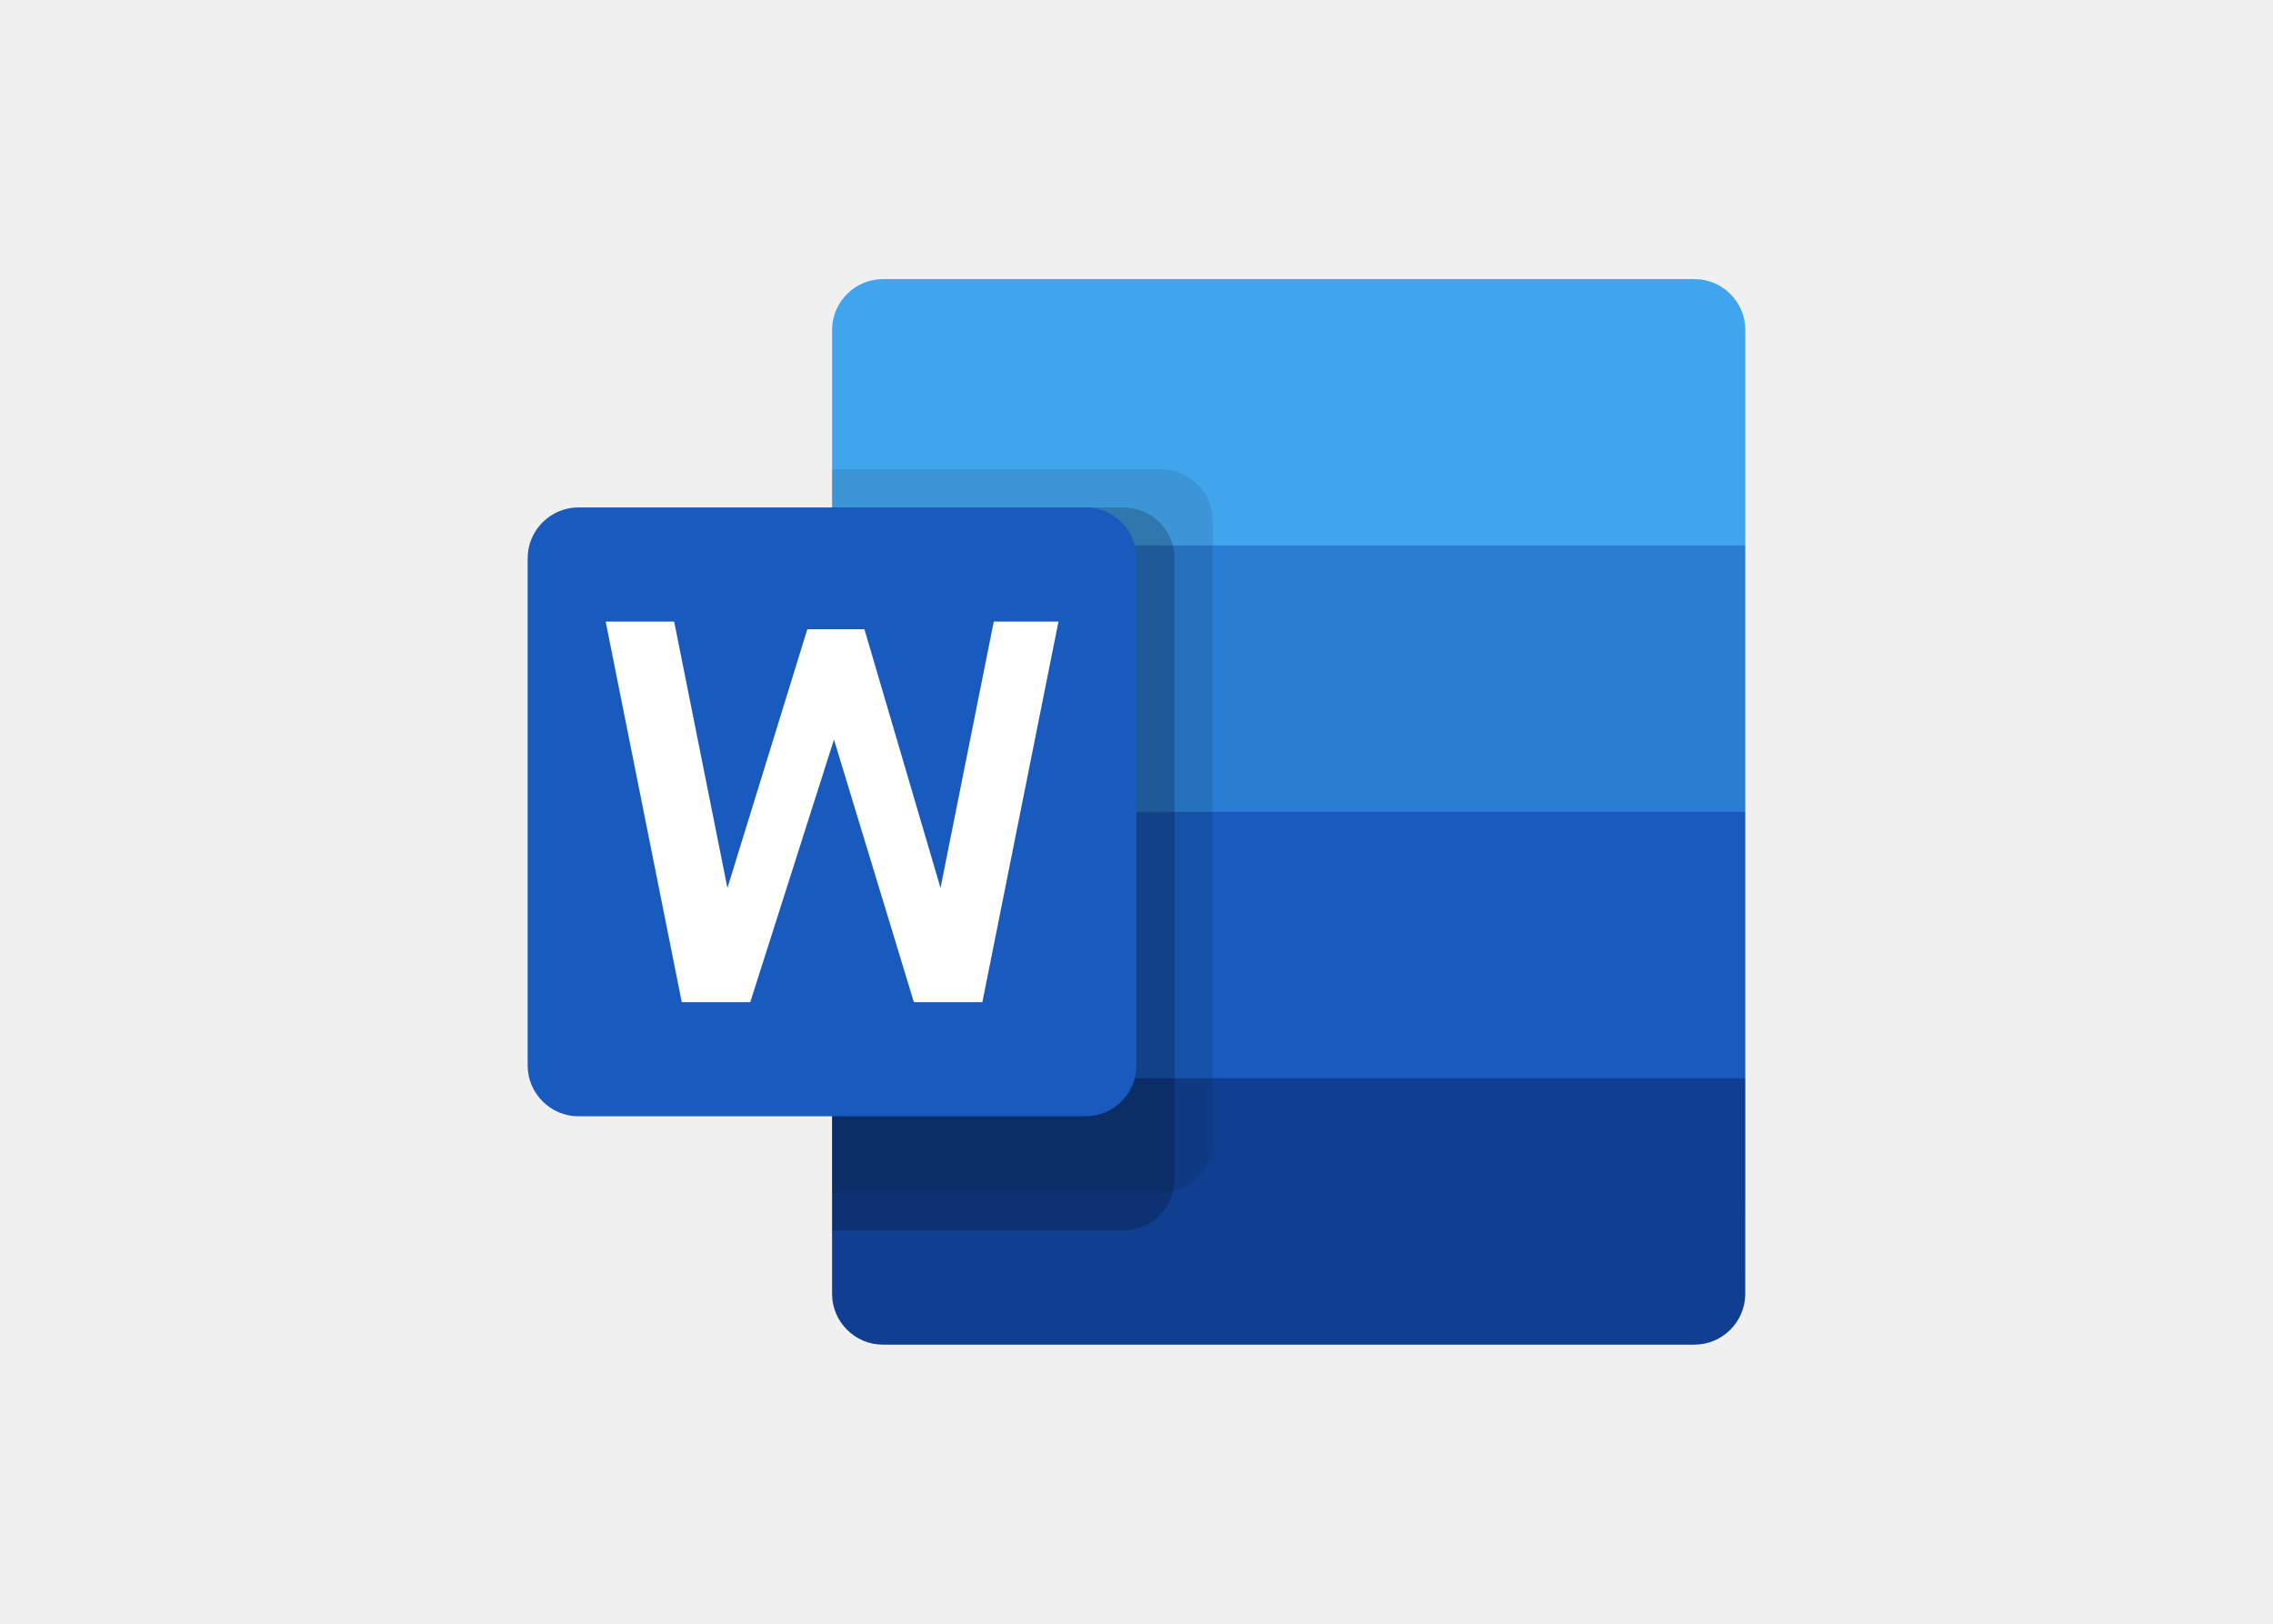
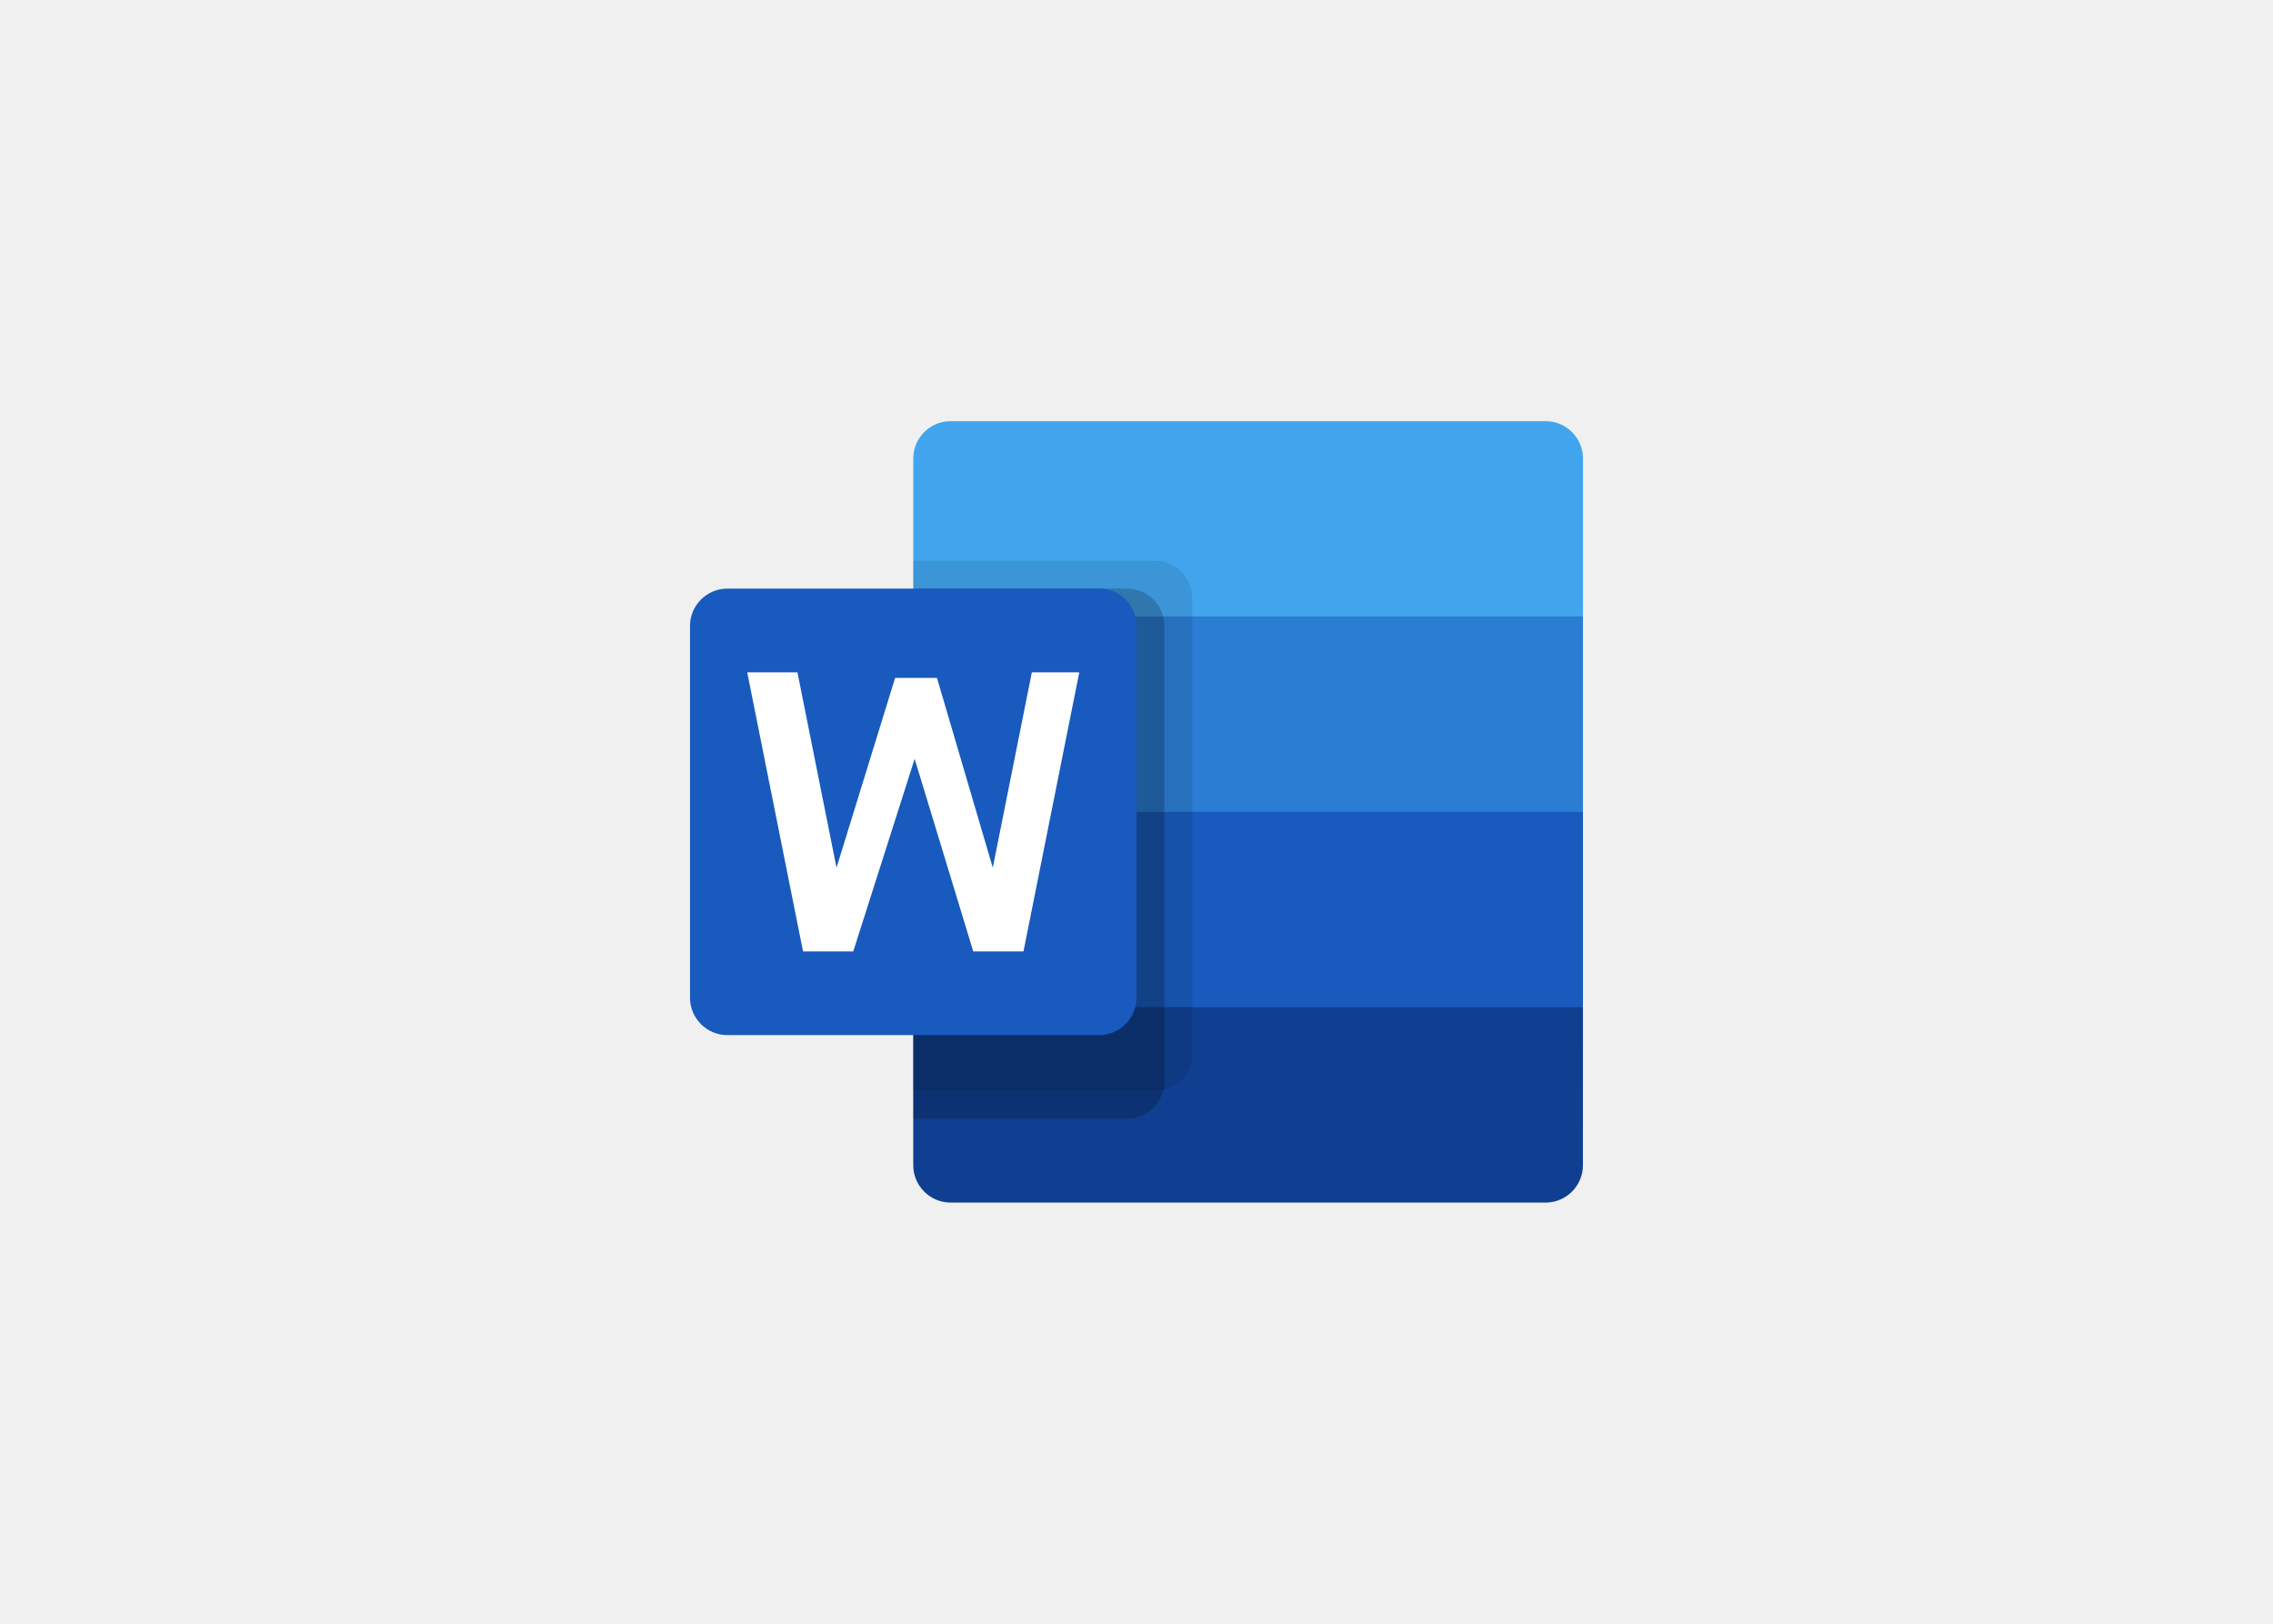
<svg xmlns="http://www.w3.org/2000/svg" width="100%" height="100%" viewBox="0 0 560 400" version="1.1" xml:space="preserve" style="fill-rule:evenodd;clip-rule:evenodd;stroke-linejoin:round;stroke-miterlimit:1.414;">
  <g>
-     <path d="M417.494,68.754l-199.99,0c-6.856,0 -12.497,5.641 -12.497,12.497l0,53.126l112.497,32.812l112.496,-32.812l0,-53.126c0,-6.856 -5.641,-12.497 -12.496,-12.497l-0.01,0Z" style="fill:#41a5ee;fill-rule:nonzero;" />
-     <path d="M429.991,134.377l-224.993,0l0,65.623l112.496,32.811l112.497,-32.811l0,-65.623Z" style="fill:#2b7cd3;fill-rule:nonzero;" />
-     <path d="M429.991,200l-224.993,0l0,65.623l112.496,32.811l112.497,-32.811l0,-65.623Z" style="fill:#185abd;fill-rule:nonzero;" />
-     <path d="M429.991,265.623l-224.993,0l0,53.126c0,6.856 5.641,12.497 12.496,12.497l199.991,0c6.855,0 12.496,-5.641 12.496,-12.497l0.01,-53.126Z" style="fill:#103f91;fill-rule:nonzero;" />
-     <path d="M286.248,115.628l-81.25,0l0,178.119l81.25,0c6.848,-0.02 12.476,-5.649 12.497,-12.496l0,-153.118c-0.021,-6.847 -5.649,-12.476 -12.497,-12.496l0,-0.009Z" style="fill-opacity:0.1;fill-rule:nonzero;" />
-     <path d="M276.874,125.002l-71.876,0l0,178.12l71.876,0c6.847,-0.021 12.476,-5.649 12.496,-12.497l0,-153.117c-0.02,-6.847 -5.649,-12.476 -12.496,-12.496l0,-0.01Zm0,0l-71.876,0l0,159.37l71.876,0c6.847,-0.02 12.476,-5.649 12.496,-12.496l0,-134.368c-0.02,-6.847 -5.649,-12.476 -12.496,-12.496l0,-0.01Zm-9.375,0l-62.501,0l0,159.37l62.501,0c6.847,-0.02 12.476,-5.649 12.496,-12.496l0,-134.368c-0.02,-6.847 -5.649,-12.476 -12.496,-12.496l0,-0.01Z" style="fill-opacity:0.2;fill-rule:nonzero;" />
-     <path d="M142.496,125.002l124.993,0c6.856,0 12.497,5.641 12.497,12.497l0,124.993c0,6.855 -5.641,12.496 -12.497,12.496l-124.993,0c-6.855,0 -12.496,-5.641 -12.496,-12.496l0,-124.993c0,-6.856 5.641,-12.497 12.496,-12.497Z" style="fill:#185abd;fill-rule:nonzero;" />
-     <path d="M242.028,246.874l-16.875,0l-19.687,-64.686l-20.624,64.686l-16.874,0l-18.75,-93.748l16.875,0l13.124,65.623l19.687,-63.748l14.062,0l18.75,63.748l13.124,-65.623l15.937,0l-18.749,93.748Z" style="fill:#fff;fill-rule:nonzero;" />
-     <rect x="130" y="50.005" width="299.991" height="299.991" style="fill:none;" />
+     <path d="M380.829,103.753l-146.659,0c-5.028,0 -9.165,4.137 -9.165,9.165l0,38.959l82.498,24.062l82.497,-24.062l0,-38.959c0,-5.028 -4.137,-9.165 -9.164,-9.165l-0.007,0Z" style="fill:#41a5ee;fill-rule:nonzero;" />
+     <path d="M389.993,151.877l-164.994,0l0,48.123l82.497,24.062l82.497,-24.062l0,-48.123Z" style="fill:#2b7cd3;fill-rule:nonzero;" />
+     <path d="M389.993,200l-164.994,0l0,48.124l82.497,24.061l82.497,-24.061l0,-48.124Z" style="fill:#185abd;fill-rule:nonzero;" />
+     <path d="M389.993,248.124l-164.994,0l0,38.959c0,5.027 4.136,9.164 9.163,9.164l146.66,0c5.027,0 9.164,-4.137 9.164,-9.164l0.007,-38.959Z" style="fill:#103f91;fill-rule:nonzero;" />
+     <path d="M284.582,138.127l-59.583,0l0,130.621l59.583,0c5.022,-0.015 9.149,-4.143 9.164,-9.164l0,-112.286c-0.015,-5.021 -4.142,-9.149 -9.164,-9.164l0,-0.007Z" style="fill-opacity:0.098;fill-rule:nonzero;" />
+     <path d="M277.708,145.002l-52.709,0l0,130.621l52.709,0c5.021,-0.015 9.149,-4.143 9.163,-9.165l0,-112.285c-0.014,-5.021 -4.142,-9.149 -9.163,-9.164l0,-0.007Zm0,0l-52.709,0l0,116.871l52.709,0c5.021,-0.015 9.149,-4.143 9.163,-9.164l0,-98.536c-0.014,-5.021 -4.142,-9.149 -9.163,-9.164l0,-0.007Zm-6.875,0l-45.834,0l0,116.871l45.834,0c5.021,-0.015 9.149,-4.143 9.163,-9.164l0,-98.536c-0.014,-5.021 -4.142,-9.149 -9.163,-9.164l0,-0.007Z" style="fill-opacity:0.2;fill-rule:nonzero;" />
+     <path d="M179.164,145.002l91.661,0c5.028,0 9.165,4.136 9.165,9.164l0,91.662c0,5.027 -4.137,9.163 -9.165,9.163l-91.661,0c-5.027,0 -9.164,-4.136 -9.164,-9.163l0,-91.662c0,-5.028 4.137,-9.164 9.164,-9.164Z" style="fill:#185abd;fill-rule:nonzero;" />
+     <path d="M252.154,234.374l-12.375,0l-14.437,-47.436l-15.125,47.436l-12.374,0l-13.75,-68.748l12.375,0l9.624,48.123l14.438,-46.748l10.312,0l13.75,46.748l9.624,-48.123l11.687,0l-13.749,68.748Z" style="fill:#fff;fill-rule:nonzero;" />
+     <rect x="170" y="90.004" width="219.993" height="219.993" style="fill:none;" />
  </g>
</svg>
